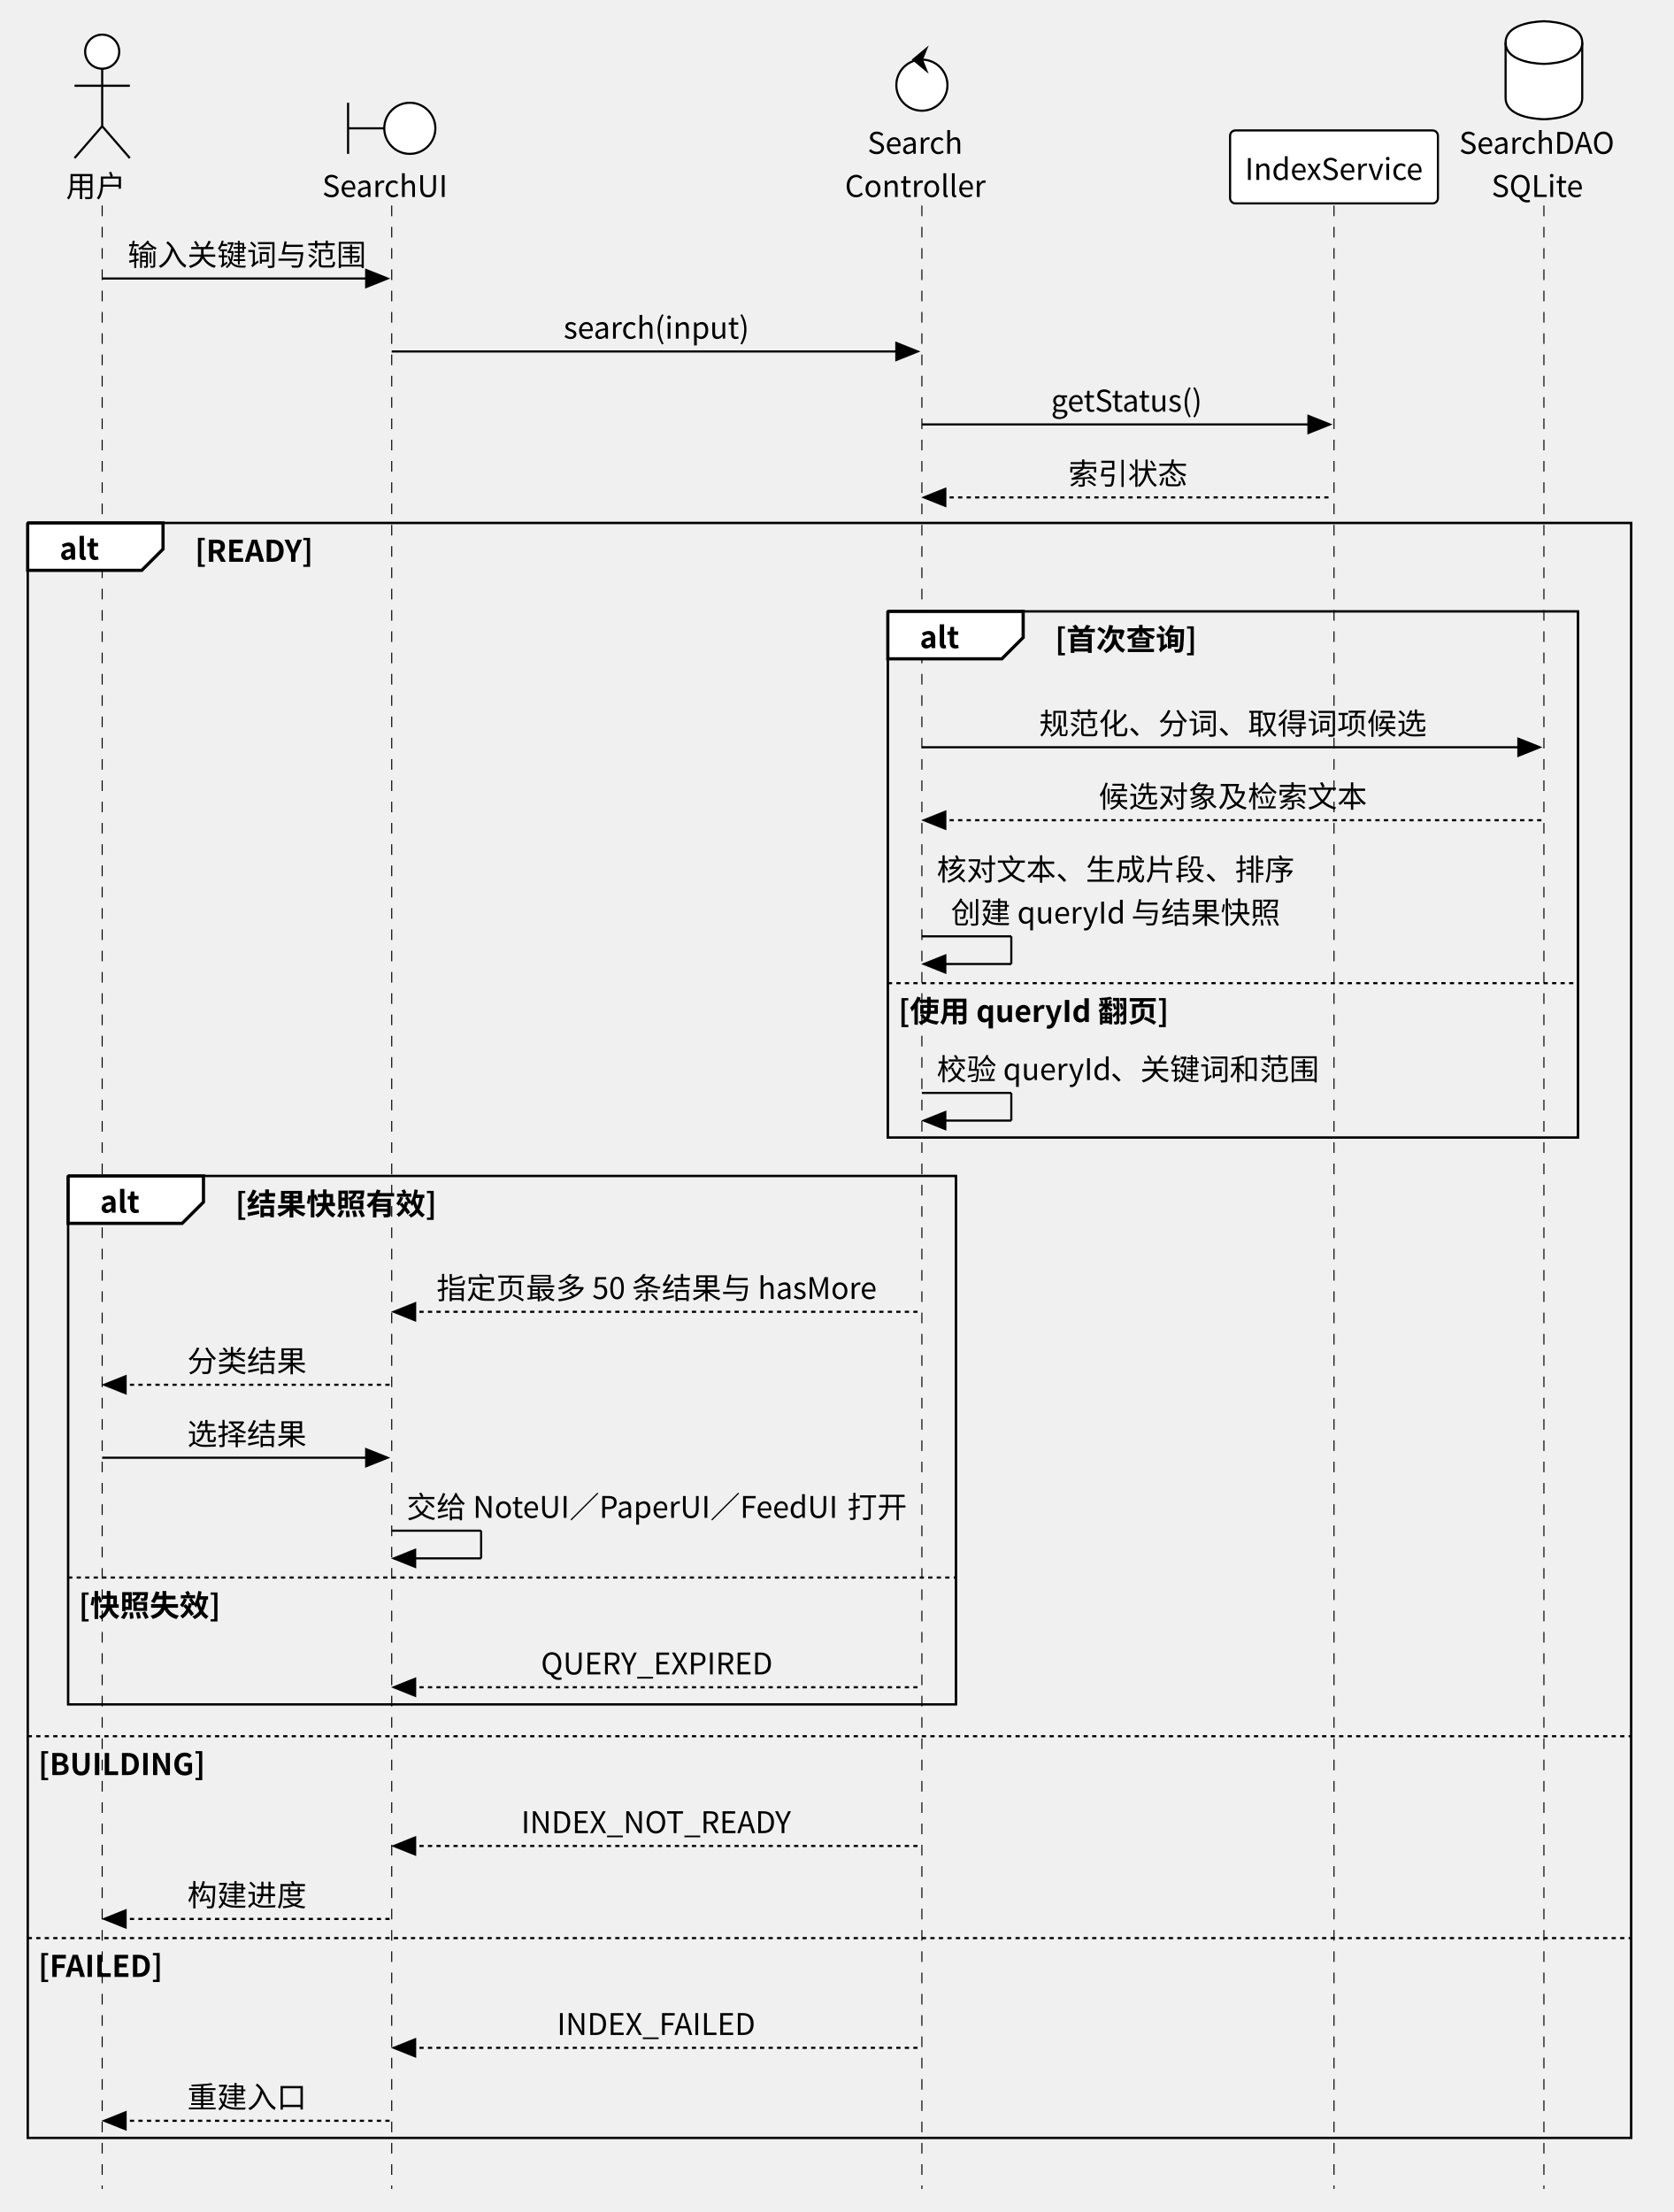
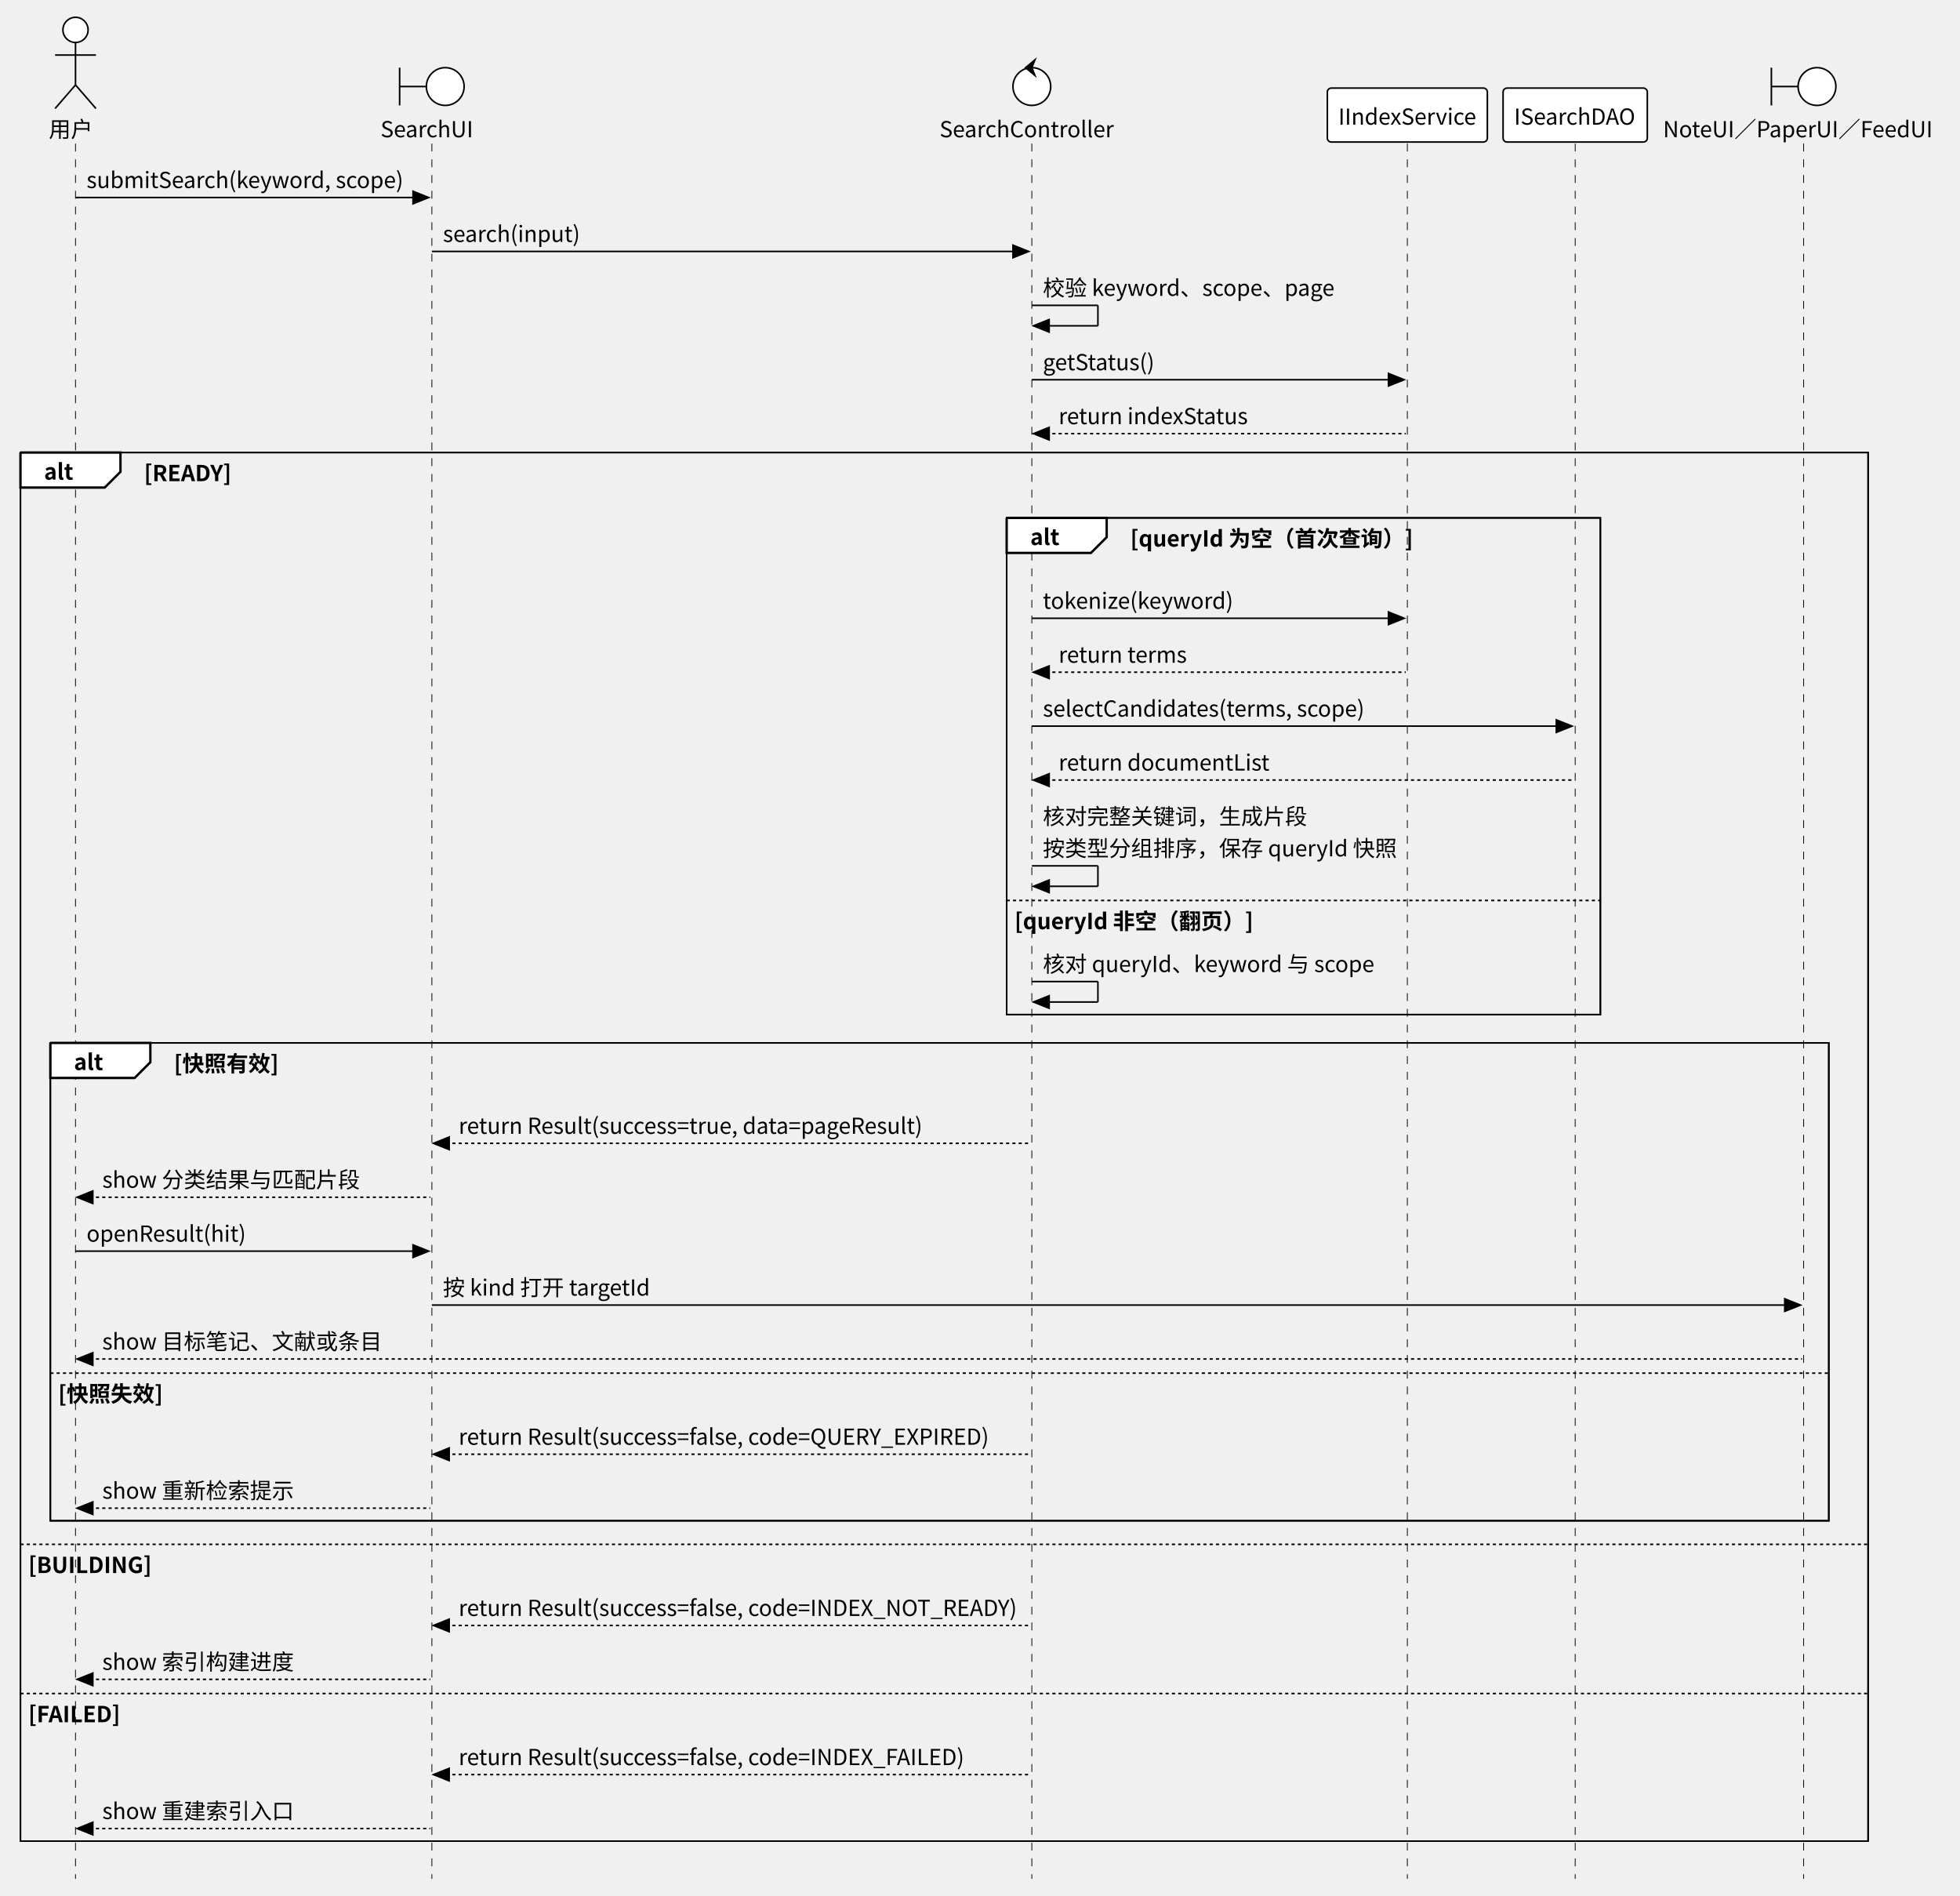
- <svg xmlns="http://www.w3.org/2000/svg" version="1.1" data-diagram-type="SEQUENCE" style="width:786px;height:1039px;background:#FFFFFF;" width="786px" height="1039px" viewBox="0 0 786 1039" zoomAndPan="magnify" preserveAspectRatio="none" contentStyleType="text/css">
+ <svg xmlns="http://www.w3.org/2000/svg" version="1.1" data-diagram-type="SEQUENCE" style="width:1246px;height:1205px;background:#FFFFFF;" width="1246px" height="1205px" viewBox="0 0 1246 1205" zoomAndPan="magnify" preserveAspectRatio="none" contentStyleType="text/css">
  <defs />
  <g font-family="sans-serif" lengthAdjust="spacing">
-     <rect x="13" y="245.631" width="753.21" height="758.526" fill="none" style="stroke:#000;stroke-width:1;" />
-     <rect x="417.031" y="287.175" width="324.18" height="247.175" fill="none" style="stroke:#000;stroke-width:1;" />
-     <rect x="32" y="552.351" width="417.031" height="248.175" fill="none" style="stroke:#000;stroke-width:1;" />
-     <g class="participant-lifeline" data-qualified-name="U" data-entity-uid="part1" id="part1-lifeline" data-source-line="5">
-       <g>
-         <rect x="44.5" y="96.544" width="8" height="931.614" fill="#000" fill-opacity="0" />
-         <line x1="48" y1="96.544" x2="48" y2="1028.157" style="stroke:#000;stroke-width:0.5;stroke-dasharray:5,5;" />
-       </g>
-     </g>
-     <g class="participant-lifeline" data-qualified-name="UI" data-entity-uid="part2" id="part2-lifeline" data-source-line="6">
-       <g>
-         <rect x="180.5" y="96.544" width="8" height="931.614" fill="#000" fill-opacity="0" />
-         <line x1="184" y1="96.544" x2="184" y2="1028.157" style="stroke:#000;stroke-width:0.5;stroke-dasharray:5,5;" />
-       </g>
-     </g>
-     <g class="participant-lifeline" data-qualified-name="C" data-entity-uid="part3" id="part3-lifeline" data-source-line="7">
-       <g>
-         <rect x="429.531" y="96.544" width="8" height="931.614" fill="#000" fill-opacity="0" />
-         <line x1="433.031" y1="96.544" x2="433.031" y2="1028.157" style="stroke:#000;stroke-width:0.5;stroke-dasharray:5,5;" />
-       </g>
-     </g>
-     <g class="participant-lifeline" data-qualified-name="I" data-entity-uid="part4" id="part4-lifeline" data-source-line="8">
-       <g>
-         <rect x="623.108" y="96.544" width="8" height="931.614" fill="#000" fill-opacity="0" />
-         <line x1="626.608" y1="96.544" x2="626.608" y2="1028.157" style="stroke:#000;stroke-width:0.5;stroke-dasharray:5,5;" />
-       </g>
-     </g>
-     <g class="participant-lifeline" data-qualified-name="DB" data-entity-uid="part5" id="part5-lifeline" data-source-line="9">
-       <g>
-         <rect x="721.71" y="96.544" width="8" height="931.614" fill="#000" fill-opacity="0" />
-         <line x1="725.21" y1="96.544" x2="725.21" y2="1028.157" style="stroke:#000;stroke-width:0.5;stroke-dasharray:5,5;" />
-       </g>
-     </g>
-     <g class="participant participant-head" data-qualified-name="U" data-entity-uid="part1" id="part1-head" data-source-line="5">
-       <text x="31" y="92.512" fill="#000" font-size="14" textLength="28" font-family="Noto Sans CJK SC">用户</text>
-       <ellipse cx="48" cy="24.272" rx="8" ry="8" fill="#FFF" style="stroke:#000;stroke-width:1;" />
-       <path d="M48,32.272 L48,59.272 M35,40.272 L61,40.272 M48,59.272 L35,74.272 M48,59.272 L61,74.272" style="stroke:#000;stroke-width:1;" fill="none" />
-     </g>
-     <g class="participant participant-head" data-qualified-name="UI" data-entity-uid="part2" id="part2-head" data-source-line="6">
-       <text x="151.376" y="92.512" fill="#000" font-size="14" textLength="59.248" font-family="Noto Sans CJK SC">SearchUI</text>
-       <path d="M163.5,48.272 L163.5,72.272 M163.5,60.272 L180.5,60.272" style="stroke:#000;stroke-width:1;" fill="none" />
-       <ellipse cx="192.5" cy="60.272" rx="12" ry="12" fill="#FFF" style="stroke:#000;stroke-width:1;" />
-     </g>
-     <g class="participant participant-head" data-qualified-name="C" data-entity-uid="part3" id="part3-head" data-source-line="7">
-       <text x="407.505" y="72.24" fill="#000" font-size="14" textLength="45.052" font-family="Noto Sans CJK SC">Search</text>
-       <text x="396.886" y="92.512" fill="#000" font-size="14" textLength="66.29" font-family="Noto Sans CJK SC">Controller</text>
-       <ellipse cx="433.031" cy="40" rx="12" ry="12" fill="#FFF" style="stroke:#000;stroke-width:1;" />
-       <polygon points="429.031,28,435.031,23,433.031,28,435.031,33,429.031,28" fill="#000" style="stroke:#000;stroke-width:1;stroke-linejoin:miter;stroke-miterlimit:10;" />
-     </g>
-     <g class="participant participant-head" data-qualified-name="I" data-entity-uid="part4" id="part4-head" data-source-line="8">
-       <rect x="577.797" y="61.272" width="97.622" height="34.272" fill="#FFF" style="stroke:#000;stroke-width:1;" rx="2.5" ry="2.5" />
-       <text x="584.797" y="84.512" fill="#000" font-size="14" textLength="83.622" font-family="Noto Sans CJK SC">IndexService</text>
-     </g>
-     <g class="participant participant-head" data-qualified-name="DB" data-entity-uid="part5" id="part5-head" data-source-line="9">
-       <text x="685.419" y="72.24" fill="#000" font-size="14" textLength="73.584" font-family="Noto Sans CJK SC">SearchDAO</text>
-       <text x="700.602" y="92.512" fill="#000" font-size="14" textLength="43.218" font-family="Noto Sans CJK SC">SQLite</text>
-       <path d="M707.21,20 C707.21,10 725.21,10 725.21,10 C725.21,10 743.21,10 743.21,20 L743.21,46 C743.21,56 725.21,56 725.21,56 C725.21,56 707.21,56 707.21,46 L707.21,20" style="stroke:#000;stroke-width:1;" fill="#FFF" />
-       <path d="M707.21,20 C707.21,30 725.21,30 725.21,30 C725.21,30 743.21,30 743.21,20" style="stroke:#000;stroke-width:1;" fill="none" />
-     </g>
-     <g class="message" data-entity-1="part1" data-entity-2="part2" id="msg1" data-source-line="10">
-       <polygon points="172,126.816,182,130.816,172,134.816" fill="#000" style="stroke:#000;stroke-width:1;stroke-linejoin:miter;stroke-miterlimit:10;" />
-       <line x1="48" y1="130.816" x2="178" y2="130.816" style="stroke:#000;stroke-width:1;" />
-       <text x="60" y="124.784" fill="#000" font-size="14" font-family="Noto Sans CJK SC">输</text>
-       <text x="74" y="124.784" fill="#000" font-size="14" font-family="Noto Sans CJK SC">入</text>
-       <text x="88" y="124.784" fill="#000" font-size="14" font-family="Noto Sans CJK SC">关</text>
-       <text x="102" y="124.784" fill="#000" font-size="14" font-family="Noto Sans CJK SC">键</text>
-       <text x="116" y="124.784" fill="#000" font-size="14" font-family="Noto Sans CJK SC">词</text>
-       <text x="130" y="124.784" fill="#000" font-size="14" font-family="Noto Sans CJK SC">与</text>
-       <text x="144" y="124.784" fill="#000" font-size="14" font-family="Noto Sans CJK SC">范</text>
-       <text x="158" y="124.784" fill="#000" font-size="14" font-family="Noto Sans CJK SC">围</text>
-     </g>
-     <g class="message" data-entity-1="part2" data-entity-2="part3" id="msg2" data-source-line="11">
-       <polygon points="421.031,161.088,431.031,165.088,421.031,169.088" fill="#000" style="stroke:#000;stroke-width:1;stroke-linejoin:miter;stroke-miterlimit:10;" />
-       <line x1="184" y1="165.088" x2="427.031" y2="165.088" style="stroke:#000;stroke-width:1;" />
-       <text x="264.73" y="159.056" fill="#000" font-size="14" textLength="87.57" font-family="Noto Sans CJK SC">search(input)</text>
-     </g>
-     <g class="message" data-entity-1="part3" data-entity-2="part4" id="msg3" data-source-line="12">
-       <polygon points="614.608,195.36,624.608,199.36,614.608,203.36" fill="#000" style="stroke:#000;stroke-width:1;stroke-linejoin:miter;stroke-miterlimit:10;" />
-       <line x1="433.031" y1="199.36" x2="620.608" y2="199.36" style="stroke:#000;stroke-width:1;" />
-       <text x="493.706" y="193.328" fill="#000" font-size="14" textLength="72.226" font-family="Noto Sans CJK SC">getStatus()</text>
-     </g>
-     <g class="message" data-entity-1="part4" data-entity-2="part3" id="msg4" data-source-line="13">
-       <polygon points="444.031,229.631,434.031,233.631,444.031,237.631" fill="#000" style="stroke:#000;stroke-width:1;stroke-linejoin:miter;stroke-miterlimit:10;" />
-       <line x1="438.031" y1="233.631" x2="625.608" y2="233.631" style="stroke:#000;stroke-width:1;stroke-dasharray:2,2;" />
-       <text x="501.819" y="227.599" fill="#000" font-size="14" font-family="Noto Sans CJK SC">索</text>
-       <text x="515.819" y="227.599" fill="#000" font-size="14" font-family="Noto Sans CJK SC">引</text>
-       <text x="529.819" y="227.599" fill="#000" font-size="14" font-family="Noto Sans CJK SC">状</text>
-       <text x="543.819" y="227.599" fill="#000" font-size="14" font-family="Noto Sans CJK SC">态</text>
-     </g>
-     <path d="M13,245.631 L76.578,245.631 L76.578,257.903 L66.578,267.903 L13,267.903 L13,245.631" style="stroke:#000;stroke-width:1.5;" fill="#FFF" />
-     <rect x="13" y="245.631" width="753.21" height="758.526" fill="none" style="stroke:#000;stroke-width:1;" />
-     <text x="28" y="262.871" fill="#000" font-size="14" textLength="18.578" font-weight="700" font-family="Noto Sans CJK SC">alt</text>
-     <text x="91.578" y="263.871" fill="#000" font-size="14" textLength="55.832" font-weight="700" font-family="Noto Sans CJK SC">[READY]</text>
-     <path d="M417.031,287.175 L480.609,287.175 L480.609,299.447 L470.609,309.447 L417.031,309.447 L417.031,287.175" style="stroke:#000;stroke-width:1.5;" fill="#FFF" />
-     <rect x="417.031" y="287.175" width="324.18" height="247.175" fill="none" style="stroke:#000;stroke-width:1;" />
-     <text x="432.031" y="304.415" fill="#000" font-size="14" textLength="18.578" font-weight="700" font-family="Noto Sans CJK SC">alt</text>
-     <text x="495.609" y="305.415" fill="#000" font-size="14" textLength="66.584" font-weight="700" font-family="Noto Sans CJK SC">[首次查询]</text>
-     <g class="message" data-entity-1="part3" data-entity-2="part5" id="msg5" data-source-line="16">
-       <polygon points="713.21,346.991,723.21,350.991,713.21,354.991" fill="#000" style="stroke:#000;stroke-width:1;stroke-linejoin:miter;stroke-miterlimit:10;" />
-       <line x1="433.031" y1="350.991" x2="719.21" y2="350.991" style="stroke:#000;stroke-width:1;" />
-       <text x="488.121" y="344.959" fill="#000" font-size="14" font-family="Noto Sans CJK SC">规</text>
-       <text x="502.121" y="344.959" fill="#000" font-size="14" font-family="Noto Sans CJK SC">范</text>
-       <text x="516.121" y="344.959" fill="#000" font-size="14" font-family="Noto Sans CJK SC">化</text>
-       <text x="530.121" y="344.959" fill="#000" font-size="14" font-family="Noto Sans CJK SC">、</text>
-       <text x="544.121" y="344.959" fill="#000" font-size="14" font-family="Noto Sans CJK SC">分</text>
-       <text x="558.121" y="344.959" fill="#000" font-size="14" font-family="Noto Sans CJK SC">词</text>
-       <text x="572.121" y="344.959" fill="#000" font-size="14" font-family="Noto Sans CJK SC">、</text>
-       <text x="586.12" y="344.959" fill="#000" font-size="14" font-family="Noto Sans CJK SC">取</text>
-       <text x="600.12" y="344.959" fill="#000" font-size="14" font-family="Noto Sans CJK SC">得</text>
-       <text x="614.12" y="344.959" fill="#000" font-size="14" font-family="Noto Sans CJK SC">词</text>
-       <text x="628.12" y="344.959" fill="#000" font-size="14" font-family="Noto Sans CJK SC">项</text>
-       <text x="642.12" y="344.959" fill="#000" font-size="14" font-family="Noto Sans CJK SC">候</text>
-       <text x="656.12" y="344.959" fill="#000" font-size="14" font-family="Noto Sans CJK SC">选</text>
-     </g>
-     <g class="message" data-entity-1="part5" data-entity-2="part3" id="msg6" data-source-line="17">
-       <polygon points="444.031,381.263,434.031,385.263,444.031,389.263" fill="#000" style="stroke:#000;stroke-width:1;stroke-linejoin:miter;stroke-miterlimit:10;" />
-       <line x1="438.031" y1="385.263" x2="724.21" y2="385.263" style="stroke:#000;stroke-width:1;stroke-dasharray:2,2;" />
-       <text x="516.121" y="379.231" fill="#000" font-size="14" font-family="Noto Sans CJK SC">候</text>
-       <text x="530.121" y="379.231" fill="#000" font-size="14" font-family="Noto Sans CJK SC">选</text>
-       <text x="544.121" y="379.231" fill="#000" font-size="14" font-family="Noto Sans CJK SC">对</text>
-       <text x="558.121" y="379.231" fill="#000" font-size="14" font-family="Noto Sans CJK SC">象</text>
-       <text x="572.121" y="379.231" fill="#000" font-size="14" font-family="Noto Sans CJK SC">及</text>
-       <text x="586.12" y="379.231" fill="#000" font-size="14" font-family="Noto Sans CJK SC">检</text>
-       <text x="600.12" y="379.231" fill="#000" font-size="14" font-family="Noto Sans CJK SC">索</text>
-       <text x="614.12" y="379.231" fill="#000" font-size="14" font-family="Noto Sans CJK SC">文</text>
-       <text x="628.12" y="379.231" fill="#000" font-size="14" font-family="Noto Sans CJK SC">本</text>
-     </g>
-     <g class="message" data-entity-1="part3" data-entity-2="part3" id="msg7" data-source-line="18">
-       <line x1="433.031" y1="439.807" x2="475.031" y2="439.807" style="stroke:#000;stroke-width:1;" />
-       <line x1="475.031" y1="439.807" x2="475.031" y2="452.807" style="stroke:#000;stroke-width:1;" />
-       <line x1="434.031" y1="452.807" x2="475.031" y2="452.807" style="stroke:#000;stroke-width:1;" />
-       <polygon points="444.031,448.807,434.031,452.807,444.031,456.807" fill="#000" style="stroke:#000;stroke-width:1;stroke-linejoin:miter;stroke-miterlimit:10;" />
-       <text x="440.031" y="413.503" fill="#000" font-size="14" font-family="Noto Sans CJK SC">核</text>
-       <text x="454.031" y="413.503" fill="#000" font-size="14" font-family="Noto Sans CJK SC">对</text>
-       <text x="468.03" y="413.503" fill="#000" font-size="14" font-family="Noto Sans CJK SC">文</text>
-       <text x="482.03" y="413.503" fill="#000" font-size="14" font-family="Noto Sans CJK SC">本</text>
-       <text x="496.03" y="413.503" fill="#000" font-size="14" font-family="Noto Sans CJK SC">、</text>
-       <text x="510.03" y="413.503" fill="#000" font-size="14" font-family="Noto Sans CJK SC">生</text>
-       <text x="524.03" y="413.503" fill="#000" font-size="14" font-family="Noto Sans CJK SC">成</text>
-       <text x="538.03" y="413.503" fill="#000" font-size="14" font-family="Noto Sans CJK SC">片</text>
-       <text x="552.03" y="413.503" fill="#000" font-size="14" font-family="Noto Sans CJK SC">段</text>
-       <text x="566.03" y="413.503" fill="#000" font-size="14" font-family="Noto Sans CJK SC">、</text>
-       <text x="580.03" y="413.503" fill="#000" font-size="14" font-family="Noto Sans CJK SC">排</text>
-       <text x="594.03" y="413.503" fill="#000" font-size="14" font-family="Noto Sans CJK SC">序</text>
-       <text x="446.674" y="433.775" fill="#000" font-size="14" font-family="Noto Sans CJK SC">创</text>
-       <text x="460.673" y="433.775" fill="#000" font-size="14" font-family="Noto Sans CJK SC">建</text>
-       <text x="474.673" y="433.775" fill="#000" font-size="14" font-family="Noto Sans CJK SC"> </text>
-       <text x="477.809" y="433.775" fill="#000" font-size="14" textLength="50.442" font-family="Noto Sans CJK SC">queryId</text>
-       <text x="528.251" y="433.775" fill="#000" font-size="14" font-family="Noto Sans CJK SC"> </text>
-       <text x="531.387" y="433.775" fill="#000" font-size="14" font-family="Noto Sans CJK SC">与</text>
-       <text x="545.387" y="433.775" fill="#000" font-size="14" font-family="Noto Sans CJK SC">结</text>
-       <text x="559.387" y="433.775" fill="#000" font-size="14" font-family="Noto Sans CJK SC">果</text>
-       <text x="573.387" y="433.775" fill="#000" font-size="14" font-family="Noto Sans CJK SC">快</text>
-       <text x="587.387" y="433.775" fill="#000" font-size="14" font-family="Noto Sans CJK SC">照</text>
-     </g>
-     <line x1="417.031" y1="461.807" x2="741.21" y2="461.807" style="stroke:#000;stroke-width:1;stroke-dasharray:2,2;" />
-     <text x="422.031" y="480.047" fill="#000" font-size="14" textLength="126.783" font-weight="700" font-family="Noto Sans CJK SC">[使用 queryId 翻页]</text>
-     <g class="message" data-entity-1="part3" data-entity-2="part3" id="msg8" data-source-line="20">
-       <line x1="433.031" y1="513.351" x2="475.031" y2="513.351" style="stroke:#000;stroke-width:1;" />
-       <line x1="475.031" y1="513.351" x2="475.031" y2="526.351" style="stroke:#000;stroke-width:1;" />
-       <line x1="434.031" y1="526.351" x2="475.031" y2="526.351" style="stroke:#000;stroke-width:1;" />
-       <polygon points="444.031,522.351,434.031,526.351,444.031,530.351" fill="#000" style="stroke:#000;stroke-width:1;stroke-linejoin:miter;stroke-miterlimit:10;" />
-       <text x="440.031" y="507.319" fill="#000" font-size="14" font-family="Noto Sans CJK SC">校</text>
-       <text x="454.031" y="507.319" fill="#000" font-size="14" font-family="Noto Sans CJK SC">验</text>
-       <text x="468.03" y="507.319" fill="#000" font-size="14" font-family="Noto Sans CJK SC"> </text>
-       <text x="471.166" y="507.319" fill="#000" font-size="14" textLength="50.442" font-family="Noto Sans CJK SC">queryId</text>
-       <text x="521.608" y="507.319" fill="#000" font-size="14" font-family="Noto Sans CJK SC">、</text>
-       <text x="535.608" y="507.319" fill="#000" font-size="14" font-family="Noto Sans CJK SC">关</text>
-       <text x="549.608" y="507.319" fill="#000" font-size="14" font-family="Noto Sans CJK SC">键</text>
-       <text x="563.608" y="507.319" fill="#000" font-size="14" font-family="Noto Sans CJK SC">词</text>
-       <text x="577.608" y="507.319" fill="#000" font-size="14" font-family="Noto Sans CJK SC">和</text>
-       <text x="591.608" y="507.319" fill="#000" font-size="14" font-family="Noto Sans CJK SC">范</text>
-       <text x="605.608" y="507.319" fill="#000" font-size="14" font-family="Noto Sans CJK SC">围</text>
-     </g>
-     <path d="M32,552.351 L95.578,552.351 L95.578,564.622 L85.578,574.622 L32,574.622 L32,552.351" style="stroke:#000;stroke-width:1.5;" fill="#FFF" />
-     <rect x="32" y="552.351" width="417.031" height="248.175" fill="none" style="stroke:#000;stroke-width:1;" />
-     <text x="47" y="569.591" fill="#000" font-size="14" textLength="18.578" font-weight="700" font-family="Noto Sans CJK SC">alt</text>
-     <text x="110.578" y="570.591" fill="#000" font-size="14" textLength="94.584" font-weight="700" font-family="Noto Sans CJK SC">[结果快照有效]</text>
-     <g class="message" data-entity-1="part3" data-entity-2="part2" id="msg9" data-source-line="23">
-       <polygon points="195,612.166,185,616.166,195,620.166" fill="#000" style="stroke:#000;stroke-width:1;stroke-linejoin:miter;stroke-miterlimit:10;" />
-       <line x1="189" y1="616.166" x2="432.031" y2="616.166" style="stroke:#000;stroke-width:1;stroke-dasharray:2,2;" />
-       <text x="205.055" y="610.134" fill="#000" font-size="14" font-family="Noto Sans CJK SC">指</text>
-       <text x="219.055" y="610.134" fill="#000" font-size="14" font-family="Noto Sans CJK SC">定</text>
-       <text x="233.055" y="610.134" fill="#000" font-size="14" font-family="Noto Sans CJK SC">页</text>
-       <text x="247.055" y="610.134" fill="#000" font-size="14" font-family="Noto Sans CJK SC">最</text>
-       <text x="261.055" y="610.134" fill="#000" font-size="14" font-family="Noto Sans CJK SC">多</text>
-       <text x="275.055" y="610.134" fill="#000" font-size="14" font-family="Noto Sans CJK SC"> </text>
-       <text x="278.191" y="610.134" fill="#000" font-size="14" textLength="15.54" font-family="Noto Sans CJK SC">50</text>
-       <text x="293.731" y="610.134" fill="#000" font-size="14" font-family="Noto Sans CJK SC"> </text>
-       <text x="296.867" y="610.134" fill="#000" font-size="14" font-family="Noto Sans CJK SC">条</text>
-       <text x="310.867" y="610.134" fill="#000" font-size="14" font-family="Noto Sans CJK SC">结</text>
-       <text x="324.867" y="610.134" fill="#000" font-size="14" font-family="Noto Sans CJK SC">果</text>
-       <text x="338.867" y="610.134" fill="#000" font-size="14" font-family="Noto Sans CJK SC">与</text>
-       <text x="352.867" y="610.134" fill="#000" font-size="14" font-family="Noto Sans CJK SC"> </text>
-       <text x="356.003" y="610.134" fill="#000" font-size="14" textLength="55.972" font-family="Noto Sans CJK SC">hasMore</text>
-     </g>
-     <g class="message" data-entity-1="part2" data-entity-2="part1" id="msg10" data-source-line="24">
-       <polygon points="59,646.438,49,650.438,59,654.438" fill="#000" style="stroke:#000;stroke-width:1;stroke-linejoin:miter;stroke-miterlimit:10;" />
-       <line x1="53" y1="650.438" x2="183" y2="650.438" style="stroke:#000;stroke-width:1;stroke-dasharray:2,2;" />
-       <text x="88" y="644.406" fill="#000" font-size="14" font-family="Noto Sans CJK SC">分</text>
-       <text x="102" y="644.406" fill="#000" font-size="14" font-family="Noto Sans CJK SC">类</text>
-       <text x="116" y="644.406" fill="#000" font-size="14" font-family="Noto Sans CJK SC">结</text>
-       <text x="130" y="644.406" fill="#000" font-size="14" font-family="Noto Sans CJK SC">果</text>
-     </g>
-     <g class="message" data-entity-1="part1" data-entity-2="part2" id="msg11" data-source-line="25">
-       <polygon points="172,680.71,182,684.71,172,688.71" fill="#000" style="stroke:#000;stroke-width:1;stroke-linejoin:miter;stroke-miterlimit:10;" />
-       <line x1="48" y1="684.71" x2="178" y2="684.71" style="stroke:#000;stroke-width:1;" />
-       <text x="88" y="678.678" fill="#000" font-size="14" font-family="Noto Sans CJK SC">选</text>
-       <text x="102" y="678.678" fill="#000" font-size="14" font-family="Noto Sans CJK SC">择</text>
-       <text x="116" y="678.678" fill="#000" font-size="14" font-family="Noto Sans CJK SC">结</text>
-       <text x="130" y="678.678" fill="#000" font-size="14" font-family="Noto Sans CJK SC">果</text>
-     </g>
-     <g class="message" data-entity-1="part2" data-entity-2="part2" id="msg12" data-source-line="26">
-       <line x1="184" y1="718.982" x2="226" y2="718.982" style="stroke:#000;stroke-width:1;" />
-       <line x1="226" y1="718.982" x2="226" y2="731.982" style="stroke:#000;stroke-width:1;" />
-       <line x1="185" y1="731.982" x2="226" y2="731.982" style="stroke:#000;stroke-width:1;" />
-       <polygon points="195,727.982,185,731.982,195,735.982" fill="#000" style="stroke:#000;stroke-width:1;stroke-linejoin:miter;stroke-miterlimit:10;" />
-       <text x="191" y="712.95" fill="#000" font-size="14" font-family="Noto Sans CJK SC">交</text>
-       <text x="204.999" y="712.95" fill="#000" font-size="14" font-family="Noto Sans CJK SC">给</text>
-       <text x="218.999" y="712.95" fill="#000" font-size="14" font-family="Noto Sans CJK SC"> </text>
-       <text x="222.135" y="712.95" fill="#000" font-size="14" textLength="172.759" font-family="Noto Sans CJK SC">NoteUI／PaperUI／FeedUI</text>
-       <text x="394.895" y="712.95" fill="#000" font-size="14" font-family="Noto Sans CJK SC"> </text>
-       <text x="398.031" y="712.95" fill="#000" font-size="14" font-family="Noto Sans CJK SC">打</text>
-       <text x="412.031" y="712.95" fill="#000" font-size="14" font-family="Noto Sans CJK SC">开</text>
-     </g>
-     <line x1="32" y1="740.982" x2="449.031" y2="740.982" style="stroke:#000;stroke-width:1;stroke-dasharray:2,2;" />
-     <text x="37" y="759.222" fill="#000" font-size="14" textLength="66.584" font-weight="700" font-family="Noto Sans CJK SC">[快照失效]</text>
-     <g class="message" data-entity-1="part3" data-entity-2="part2" id="msg13" data-source-line="28">
-       <polygon points="195,788.526,185,792.526,195,796.526" fill="#000" style="stroke:#000;stroke-width:1;stroke-linejoin:miter;stroke-miterlimit:10;" />
-       <line x1="189" y1="792.526" x2="432.031" y2="792.526" style="stroke:#000;stroke-width:1;stroke-dasharray:2,2;" />
-       <text x="254.076" y="786.494" fill="#000" font-size="14" textLength="108.878" font-family="Noto Sans CJK SC">QUERY_EXPIRED</text>
-     </g>
-     <line x1="13" y1="815.526" x2="766.21" y2="815.526" style="stroke:#000;stroke-width:1;stroke-dasharray:2,2;" />
-     <text x="18" y="833.766" fill="#000" font-size="14" textLength="78.442" font-weight="700" font-family="Noto Sans CJK SC">[BUILDING]</text>
-     <g class="message" data-entity-1="part3" data-entity-2="part2" id="msg14" data-source-line="31">
-       <polygon points="195,863.07,185,867.07,195,871.07" fill="#000" style="stroke:#000;stroke-width:1;stroke-linejoin:miter;stroke-miterlimit:10;" />
-       <line x1="189" y1="867.07" x2="432.031" y2="867.07" style="stroke:#000;stroke-width:1;stroke-dasharray:2,2;" />
-       <text x="244.822" y="861.038" fill="#000" font-size="14" textLength="127.386" font-family="Noto Sans CJK SC">INDEX_NOT_READY</text>
-     </g>
-     <g class="message" data-entity-1="part2" data-entity-2="part1" id="msg15" data-source-line="32">
-       <polygon points="59,897.342,49,901.342,59,905.342" fill="#000" style="stroke:#000;stroke-width:1;stroke-linejoin:miter;stroke-miterlimit:10;" />
-       <line x1="53" y1="901.342" x2="183" y2="901.342" style="stroke:#000;stroke-width:1;stroke-dasharray:2,2;" />
-       <text x="88" y="895.31" fill="#000" font-size="14" font-family="Noto Sans CJK SC">构</text>
-       <text x="102" y="895.31" fill="#000" font-size="14" font-family="Noto Sans CJK SC">建</text>
-       <text x="116" y="895.31" fill="#000" font-size="14" font-family="Noto Sans CJK SC">进</text>
-       <text x="130" y="895.31" fill="#000" font-size="14" font-family="Noto Sans CJK SC">度</text>
-     </g>
-     <line x1="13" y1="910.342" x2="766.21" y2="910.342" style="stroke:#000;stroke-width:1;stroke-dasharray:2,2;" />
-     <text x="18" y="928.582" fill="#000" font-size="14" textLength="59.066" font-weight="700" font-family="Noto Sans CJK SC">[FAILED]</text>
-     <g class="message" data-entity-1="part3" data-entity-2="part2" id="msg16" data-source-line="34">
-       <polygon points="195,957.885,185,961.885,195,965.885" fill="#000" style="stroke:#000;stroke-width:1;stroke-linejoin:miter;stroke-miterlimit:10;" />
-       <line x1="189" y1="961.885" x2="432.031" y2="961.885" style="stroke:#000;stroke-width:1;stroke-dasharray:2,2;" />
-       <text x="261.629" y="955.853" fill="#000" font-size="14" textLength="93.772" font-family="Noto Sans CJK SC">INDEX_FAILED</text>
-     </g>
-     <g class="message" data-entity-1="part2" data-entity-2="part1" id="msg17" data-source-line="35">
-       <polygon points="59,992.157,49,996.157,59,1000.157" fill="#000" style="stroke:#000;stroke-width:1;stroke-linejoin:miter;stroke-miterlimit:10;" />
-       <line x1="53" y1="996.157" x2="183" y2="996.157" style="stroke:#000;stroke-width:1;stroke-dasharray:2,2;" />
-       <text x="88" y="990.125" fill="#000" font-size="14" font-family="Noto Sans CJK SC">重</text>
-       <text x="102" y="990.125" fill="#000" font-size="14" font-family="Noto Sans CJK SC">建</text>
-       <text x="116" y="990.125" fill="#000" font-size="14" font-family="Noto Sans CJK SC">入</text>
-       <text x="130" y="990.125" fill="#000" font-size="14" font-family="Noto Sans CJK SC">口</text>
+     <rect x="13" y="287.631" width="1174.596" height="882.614" fill="none" style="stroke:#000;stroke-width:1;" />
+     <rect x="639.956" y="329.175" width="377.418" height="315.719" fill="none" style="stroke:#000;stroke-width:1;" />
+     <rect x="32" y="662.894" width="1130.596" height="303.719" fill="none" style="stroke:#000;stroke-width:1;" />
+     <g class="participant-lifeline" data-qualified-name=".." data-entity-uid="part1" id="part1-lifeline" data-source-line="2">
+       <g>
+         <rect x="44.5" y="91.272" width="8" height="1102.973" fill="#000" fill-opacity="0" />
+         <line x1="48" y1="91.272" x2="48" y2="1194.245" style="stroke:#000;stroke-width:0.5;stroke-dasharray:5,5;" />
+       </g>
+     </g>
+     <g class="participant-lifeline" data-qualified-name="SearchUI" data-entity-uid="part2" id="part2-lifeline" data-source-line="3">
+       <g>
+         <rect x="271.051" y="91.272" width="8" height="1102.973" fill="#000" fill-opacity="0" />
+         <line x1="274.551" y1="91.272" x2="274.551" y2="1194.245" style="stroke:#000;stroke-width:0.5;stroke-dasharray:5,5;" />
+       </g>
+     </g>
+     <g class="participant-lifeline" data-qualified-name="SearchController" data-entity-uid="part3" id="part3-lifeline" data-source-line="4">
+       <g>
+         <rect x="652.456" y="91.272" width="8" height="1102.973" fill="#000" fill-opacity="0" />
+         <line x1="655.956" y1="91.272" x2="655.956" y2="1194.245" style="stroke:#000;stroke-width:0.5;stroke-dasharray:5,5;" />
+       </g>
+     </g>
+     <g class="participant-lifeline" data-qualified-name="IIndexService" data-entity-uid="part4" id="part4-lifeline" data-source-line="5">
+       <g>
+         <rect x="891.169" y="91.272" width="8" height="1102.973" fill="#000" fill-opacity="0" />
+         <line x1="894.669" y1="91.272" x2="894.669" y2="1194.245" style="stroke:#000;stroke-width:0.5;stroke-dasharray:5,5;" />
+       </g>
+     </g>
+     <g class="participant-lifeline" data-qualified-name="ISearchDAO" data-entity-uid="part5" id="part5-lifeline" data-source-line="6">
+       <g>
+         <rect x="997.873" y="91.272" width="8" height="1102.973" fill="#000" fill-opacity="0" />
+         <line x1="1001.373" y1="91.272" x2="1001.373" y2="1194.245" style="stroke:#000;stroke-width:0.5;stroke-dasharray:5,5;" />
+       </g>
+     </g>
+     <g class="participant-lifeline" data-qualified-name="TargetUI" data-entity-uid="part6" id="part6-lifeline" data-source-line="7">
+       <g>
+         <rect x="1143.096" y="91.272" width="8" height="1102.973" fill="#000" fill-opacity="0" />
+         <line x1="1146.596" y1="91.272" x2="1146.596" y2="1194.245" style="stroke:#000;stroke-width:0.5;stroke-dasharray:5,5;" />
+       </g>
+     </g>
+     <g class="participant participant-head" data-qualified-name=".." data-entity-uid="part1" id="part1-head" data-source-line="2">
+       <text x="31" y="87.24" fill="#000" font-size="14" textLength="28" font-family="Noto Sans CJK SC">用户</text>
+       <ellipse cx="48" cy="19" rx="8" ry="8" fill="#FFF" style="stroke:#000;stroke-width:1;" />
+       <path d="M48,27 L48,54 M35,35 L61,35 M48,54 L35,69 M48,54 L61,69" style="stroke:#000;stroke-width:1;" fill="none" />
+     </g>
+     <g class="participant participant-head" data-qualified-name="SearchUI" data-entity-uid="part2" id="part2-head" data-source-line="3">
+       <text x="241.927" y="87.24" fill="#000" font-size="14" textLength="59.248" font-family="Noto Sans CJK SC">SearchUI</text>
+       <path d="M254.051,43 L254.051,67 M254.051,55 L271.051,55" style="stroke:#000;stroke-width:1;" fill="none" />
+       <ellipse cx="283.051" cy="55" rx="12" ry="12" fill="#FFF" style="stroke:#000;stroke-width:1;" />
+     </g>
+     <g class="participant participant-head" data-qualified-name="SearchController" data-entity-uid="part3" id="part3-head" data-source-line="4">
+       <text x="597.285" y="87.24" fill="#000" font-size="14" textLength="111.342" font-family="Noto Sans CJK SC">SearchController</text>
+       <ellipse cx="655.956" cy="55" rx="12" ry="12" fill="#FFF" style="stroke:#000;stroke-width:1;" />
+       <polygon points="651.956,43,657.956,38,655.956,43,657.956,48,651.956,43" fill="#000" style="stroke:#000;stroke-width:1;stroke-linejoin:miter;stroke-miterlimit:10;" />
+     </g>
+     <g class="participant participant-head" data-qualified-name="IIndexService" data-entity-uid="part4" id="part4-head" data-source-line="5">
+       <rect x="843.807" y="56" width="101.724" height="34.272" fill="#FFF" style="stroke:#000;stroke-width:1;" rx="2.5" ry="2.5" />
+       <text x="850.807" y="79.24" fill="#000" font-size="14" textLength="87.724" font-family="Noto Sans CJK SC">IIndexService</text>
+     </g>
+     <g class="participant participant-head" data-qualified-name="ISearchDAO" data-entity-uid="part5" id="part5-head" data-source-line="6">
+       <rect x="955.531" y="56" width="91.686" height="34.272" fill="#FFF" style="stroke:#000;stroke-width:1;" rx="2.5" ry="2.5" />
+       <text x="962.531" y="79.24" fill="#000" font-size="14" textLength="77.686" font-family="Noto Sans CJK SC">ISearchDAO</text>
+     </g>
+     <g class="participant participant-head" data-qualified-name="TargetUI" data-entity-uid="part6" id="part6-head" data-source-line="7">
+       <text x="1057.216" y="87.24" fill="#000" font-size="14" textLength="172.759" font-family="Noto Sans CJK SC">NoteUI／PaperUI／FeedUI</text>
+       <path d="M1126.096,43 L1126.096,67 M1126.096,55 L1143.096,55" style="stroke:#000;stroke-width:1;" fill="none" />
+       <ellipse cx="1155.096" cy="55" rx="12" ry="12" fill="#FFF" style="stroke:#000;stroke-width:1;" />
+     </g>
+     <g class="message" data-entity-1="part1" data-entity-2="part2" id="msg1" data-source-line="9">
+       <polygon points="262.551,121.544,272.551,125.544,262.551,129.544" fill="#000" style="stroke:#000;stroke-width:1;stroke-linejoin:miter;stroke-miterlimit:10;" />
+       <line x1="48" y1="125.544" x2="268.551" y2="125.544" style="stroke:#000;stroke-width:1;" />
+       <text x="55" y="119.512" fill="#000" font-size="14" textLength="202.551" font-family="Noto Sans CJK SC">submitSearch(keyword, scope)</text>
+     </g>
+     <g class="message" data-entity-1="part2" data-entity-2="part3" id="msg2" data-source-line="10">
+       <polygon points="643.956,155.816,653.956,159.816,643.956,163.816" fill="#000" style="stroke:#000;stroke-width:1;stroke-linejoin:miter;stroke-miterlimit:10;" />
+       <line x1="274.551" y1="159.816" x2="649.956" y2="159.816" style="stroke:#000;stroke-width:1;" />
+       <text x="281.551" y="153.784" fill="#000" font-size="14" textLength="87.57" font-family="Noto Sans CJK SC">search(input)</text>
+     </g>
+     <g class="message" data-entity-1="part3" data-entity-2="part3" id="msg3" data-source-line="11">
+       <line x1="655.956" y1="194.088" x2="697.956" y2="194.088" style="stroke:#000;stroke-width:1;" />
+       <line x1="697.956" y1="194.088" x2="697.956" y2="207.088" style="stroke:#000;stroke-width:1;" />
+       <line x1="656.956" y1="207.088" x2="697.956" y2="207.088" style="stroke:#000;stroke-width:1;" />
+       <polygon points="666.956,203.088,656.956,207.088,666.956,211.088" fill="#000" style="stroke:#000;stroke-width:1;stroke-linejoin:miter;stroke-miterlimit:10;" />
+       <text x="662.956" y="188.056" fill="#000" font-size="14" textLength="186.563" font-family="Noto Sans CJK SC">校验 keyword、scope、page</text>
+     </g>
+     <g class="message" data-entity-1="part3" data-entity-2="part4" id="msg4" data-source-line="12">
+       <polygon points="882.669,237.36,892.669,241.36,882.669,245.36" fill="#000" style="stroke:#000;stroke-width:1;stroke-linejoin:miter;stroke-miterlimit:10;" />
+       <line x1="655.956" y1="241.36" x2="888.669" y2="241.36" style="stroke:#000;stroke-width:1;" />
+       <text x="662.956" y="235.328" fill="#000" font-size="14" textLength="72.226" font-family="Noto Sans CJK SC">getStatus()</text>
+     </g>
+     <g class="message" data-entity-1="part4" data-entity-2="part3" id="msg5" data-source-line="13">
+       <polygon points="666.956,271.631,656.956,275.631,666.956,279.631" fill="#000" style="stroke:#000;stroke-width:1;stroke-linejoin:miter;stroke-miterlimit:10;" />
+       <line x1="660.956" y1="275.631" x2="893.669" y2="275.631" style="stroke:#000;stroke-width:1;stroke-dasharray:2,2;" />
+       <text x="672.956" y="269.599" fill="#000" font-size="14" textLength="121.702" font-family="Noto Sans CJK SC">return indexStatus</text>
+     </g>
+     <path d="M13,287.631 L76.578,287.631 L76.578,299.903 L66.578,309.903 L13,309.903 L13,287.631" style="stroke:#000;stroke-width:1.5;" fill="#FFF" />
+     <rect x="13" y="287.631" width="1174.596" height="882.614" fill="none" style="stroke:#000;stroke-width:1;" />
+     <text x="28" y="304.871" fill="#000" font-size="14" textLength="18.578" font-weight="700" font-family="Noto Sans CJK SC">alt</text>
+     <text x="91.578" y="305.871" fill="#000" font-size="14" textLength="55.832" font-weight="700" font-family="Noto Sans CJK SC">[READY]</text>
+     <path d="M639.956,329.175 L703.534,329.175 L703.534,341.447 L693.534,351.447 L639.956,351.447 L639.956,329.175" style="stroke:#000;stroke-width:1.5;" fill="#FFF" />
+     <rect x="639.956" y="329.175" width="377.418" height="315.719" fill="none" style="stroke:#000;stroke-width:1;" />
+     <text x="654.956" y="346.415" fill="#000" font-size="14" textLength="18.578" font-weight="700" font-family="Noto Sans CJK SC">alt</text>
+     <text x="718.534" y="347.415" fill="#000" font-size="14" textLength="179.605" font-weight="700" font-family="Noto Sans CJK SC">[queryId 为空（首次查询）]</text>
+     <g class="message" data-entity-1="part3" data-entity-2="part4" id="msg6" data-source-line="16">
+       <polygon points="882.669,388.991,892.669,392.991,882.669,396.991" fill="#000" style="stroke:#000;stroke-width:1;stroke-linejoin:miter;stroke-miterlimit:10;" />
+       <line x1="655.956" y1="392.991" x2="888.669" y2="392.991" style="stroke:#000;stroke-width:1;" />
+       <text x="662.956" y="386.959" fill="#000" font-size="14" textLength="122.107" font-family="Noto Sans CJK SC">tokenize(keyword)</text>
+     </g>
+     <g class="message" data-entity-1="part4" data-entity-2="part3" id="msg7" data-source-line="17">
+       <polygon points="666.956,423.263,656.956,427.263,666.956,431.263" fill="#000" style="stroke:#000;stroke-width:1;stroke-linejoin:miter;stroke-miterlimit:10;" />
+       <line x1="660.956" y1="427.263" x2="893.669" y2="427.263" style="stroke:#000;stroke-width:1;stroke-dasharray:2,2;" />
+       <text x="672.956" y="421.231" fill="#000" font-size="14" textLength="82.054" font-family="Noto Sans CJK SC">return terms</text>
+     </g>
+     <g class="message" data-entity-1="part3" data-entity-2="part5" id="msg8" data-source-line="18">
+       <polygon points="989.373,457.535,999.373,461.535,989.373,465.535" fill="#000" style="stroke:#000;stroke-width:1;stroke-linejoin:miter;stroke-miterlimit:10;" />
+       <line x1="655.956" y1="461.535" x2="995.373" y2="461.535" style="stroke:#000;stroke-width:1;" />
+       <text x="662.956" y="455.503" fill="#000" font-size="14" textLength="205.575" font-family="Noto Sans CJK SC">selectCandidates(terms, scope)</text>
+     </g>
+     <g class="message" data-entity-1="part5" data-entity-2="part3" id="msg9" data-source-line="19">
+       <polygon points="666.956,491.807,656.956,495.807,666.956,499.807" fill="#000" style="stroke:#000;stroke-width:1;stroke-linejoin:miter;stroke-miterlimit:10;" />
+       <line x1="660.956" y1="495.807" x2="1000.373" y2="495.807" style="stroke:#000;stroke-width:1;stroke-dasharray:2,2;" />
+       <text x="672.956" y="489.775" fill="#000" font-size="14" textLength="134.693" font-family="Noto Sans CJK SC">return documentList</text>
+     </g>
+     <g class="message" data-entity-1="part3" data-entity-2="part3" id="msg10" data-source-line="20">
+       <line x1="655.956" y1="550.351" x2="697.956" y2="550.351" style="stroke:#000;stroke-width:1;" />
+       <line x1="697.956" y1="550.351" x2="697.956" y2="563.351" style="stroke:#000;stroke-width:1;" />
+       <line x1="656.956" y1="563.351" x2="697.956" y2="563.351" style="stroke:#000;stroke-width:1;" />
+       <polygon points="666.956,559.351,656.956,563.351,666.956,567.351" fill="#000" style="stroke:#000;stroke-width:1;stroke-linejoin:miter;stroke-miterlimit:10;" />
+       <text x="662.956" y="524.047" fill="#000" font-size="14" textLength="167.999" font-family="Noto Sans CJK SC">核对完整关键词，生成片段</text>
+       <text x="662.956" y="544.319" fill="#000" font-size="14" textLength="224.713" font-family="Noto Sans CJK SC">按类型分组排序，保存 queryId 快照</text>
+     </g>
+     <line x1="639.956" y1="572.351" x2="1017.373" y2="572.351" style="stroke:#000;stroke-width:1;stroke-dasharray:2,2;" />
+     <text x="644.956" y="590.591" fill="#000" font-size="14" textLength="151.605" font-weight="700" font-family="Noto Sans CJK SC">[queryId 非空（翻页）]</text>
+     <g class="message" data-entity-1="part3" data-entity-2="part3" id="msg11" data-source-line="22">
+       <line x1="655.956" y1="623.894" x2="697.956" y2="623.894" style="stroke:#000;stroke-width:1;" />
+       <line x1="697.956" y1="623.894" x2="697.956" y2="636.894" style="stroke:#000;stroke-width:1;" />
+       <line x1="656.956" y1="636.894" x2="697.956" y2="636.894" style="stroke:#000;stroke-width:1;" />
+       <polygon points="666.956,632.894,656.956,636.894,666.956,640.894" fill="#000" style="stroke:#000;stroke-width:1;stroke-linejoin:miter;stroke-miterlimit:10;" />
+       <text x="662.956" y="617.862" fill="#000" font-size="14" textLength="211.063" font-family="Noto Sans CJK SC">核对 queryId、keyword 与 scope</text>
+     </g>
+     <path d="M32,662.894 L95.578,662.894 L95.578,675.166 L85.578,685.166 L32,685.166 L32,662.894" style="stroke:#000;stroke-width:1.5;" fill="#FFF" />
+     <rect x="32" y="662.894" width="1130.596" height="303.719" fill="none" style="stroke:#000;stroke-width:1;" />
+     <text x="47" y="680.134" fill="#000" font-size="14" textLength="18.578" font-weight="700" font-family="Noto Sans CJK SC">alt</text>
+     <text x="110.578" y="681.134" fill="#000" font-size="14" textLength="66.584" font-weight="700" font-family="Noto Sans CJK SC">[快照有效]</text>
+     <g class="message" data-entity-1="part3" data-entity-2="part2" id="msg12" data-source-line="25">
+       <polygon points="285.551,722.71,275.551,726.71,285.551,730.71" fill="#000" style="stroke:#000;stroke-width:1;stroke-linejoin:miter;stroke-miterlimit:10;" />
+       <line x1="279.551" y1="726.71" x2="654.956" y2="726.71" style="stroke:#000;stroke-width:1;stroke-dasharray:2,2;" />
+       <text x="291.551" y="720.678" fill="#000" font-size="14" textLength="297.093" font-family="Noto Sans CJK SC">return Result(success=true, data=pageResult)</text>
+     </g>
+     <g class="message" data-entity-1="part2" data-entity-2="part1" id="msg13" data-source-line="26">
+       <polygon points="59,756.982,49,760.982,59,764.982" fill="#000" style="stroke:#000;stroke-width:1;stroke-linejoin:miter;stroke-miterlimit:10;" />
+       <line x1="53" y1="760.982" x2="273.551" y2="760.982" style="stroke:#000;stroke-width:1;stroke-dasharray:2,2;" />
+       <text x="65" y="754.95" fill="#000" font-size="14" textLength="163.897" font-family="Noto Sans CJK SC">show 分类结果与匹配片段</text>
+     </g>
+     <g class="message" data-entity-1="part1" data-entity-2="part2" id="msg14" data-source-line="27">
+       <polygon points="262.551,791.254,272.551,795.254,262.551,799.254" fill="#000" style="stroke:#000;stroke-width:1;stroke-linejoin:miter;stroke-miterlimit:10;" />
+       <line x1="48" y1="795.254" x2="268.551" y2="795.254" style="stroke:#000;stroke-width:1;" />
+       <text x="55" y="789.222" fill="#000" font-size="14" textLength="101.5" font-family="Noto Sans CJK SC">openResult(hit)</text>
+     </g>
+     <g class="message" data-entity-1="part2" data-entity-2="part6" id="msg15" data-source-line="28">
+       <polygon points="1134.596,825.526,1144.596,829.526,1134.596,833.526" fill="#000" style="stroke:#000;stroke-width:1;stroke-linejoin:miter;stroke-miterlimit:10;" />
+       <line x1="274.551" y1="829.526" x2="1140.596" y2="829.526" style="stroke:#000;stroke-width:1;" />
+       <text x="281.551" y="823.494" fill="#000" font-size="14" textLength="132.509" font-family="Noto Sans CJK SC">按 kind 打开 targetId</text>
+     </g>
+     <g class="message" data-entity-1="part6" data-entity-2="part1" id="msg16" data-source-line="29">
+       <polygon points="59,859.798,49,863.798,59,867.798" fill="#000" style="stroke:#000;stroke-width:1;stroke-linejoin:miter;stroke-miterlimit:10;" />
+       <line x1="53" y1="863.798" x2="1145.596" y2="863.798" style="stroke:#000;stroke-width:1;stroke-dasharray:2,2;" />
+       <text x="65" y="857.766" fill="#000" font-size="14" textLength="177.897" font-family="Noto Sans CJK SC">show 目标笔记、文献或条目</text>
+     </g>
+     <line x1="32" y1="872.798" x2="1162.596" y2="872.798" style="stroke:#000;stroke-width:1;stroke-dasharray:2,2;" />
+     <text x="37" y="891.038" fill="#000" font-size="14" textLength="66.584" font-weight="700" font-family="Noto Sans CJK SC">[快照失效]</text>
+     <g class="message" data-entity-1="part3" data-entity-2="part2" id="msg17" data-source-line="31">
+       <polygon points="285.551,920.342,275.551,924.342,285.551,928.342" fill="#000" style="stroke:#000;stroke-width:1;stroke-linejoin:miter;stroke-miterlimit:10;" />
+       <line x1="279.551" y1="924.342" x2="654.956" y2="924.342" style="stroke:#000;stroke-width:1;stroke-dasharray:2,2;" />
+       <text x="291.551" y="918.31" fill="#000" font-size="14" textLength="338.897" font-family="Noto Sans CJK SC">return Result(success=false, code=QUERY_EXPIRED)</text>
+     </g>
+     <g class="message" data-entity-1="part2" data-entity-2="part1" id="msg18" data-source-line="32">
+       <polygon points="59,954.614,49,958.614,59,962.614" fill="#000" style="stroke:#000;stroke-width:1;stroke-linejoin:miter;stroke-miterlimit:10;" />
+       <line x1="53" y1="958.614" x2="273.551" y2="958.614" style="stroke:#000;stroke-width:1;stroke-dasharray:2,2;" />
+       <text x="65" y="952.582" fill="#000" font-size="14" textLength="121.897" font-family="Noto Sans CJK SC">show 重新检索提示</text>
+     </g>
+     <line x1="13" y1="981.614" x2="1187.596" y2="981.614" style="stroke:#000;stroke-width:1;stroke-dasharray:2,2;" />
+     <text x="18" y="999.853" fill="#000" font-size="14" textLength="78.442" font-weight="700" font-family="Noto Sans CJK SC">[BUILDING]</text>
+     <g class="message" data-entity-1="part3" data-entity-2="part2" id="msg19" data-source-line="35">
+       <polygon points="285.551,1029.157,275.551,1033.157,285.551,1037.157" fill="#000" style="stroke:#000;stroke-width:1;stroke-linejoin:miter;stroke-miterlimit:10;" />
+       <line x1="279.551" y1="1033.157" x2="654.956" y2="1033.157" style="stroke:#000;stroke-width:1;stroke-dasharray:2,2;" />
+       <text x="291.551" y="1027.125" fill="#000" font-size="14" textLength="357.405" font-family="Noto Sans CJK SC">return Result(success=false, code=INDEX_NOT_READY)</text>
+     </g>
+     <g class="message" data-entity-1="part2" data-entity-2="part1" id="msg20" data-source-line="36">
+       <polygon points="59,1063.429,49,1067.429,59,1071.429" fill="#000" style="stroke:#000;stroke-width:1;stroke-linejoin:miter;stroke-miterlimit:10;" />
+       <line x1="53" y1="1067.429" x2="273.551" y2="1067.429" style="stroke:#000;stroke-width:1;stroke-dasharray:2,2;" />
+       <text x="65" y="1061.397" fill="#000" font-size="14" textLength="121.897" font-family="Noto Sans CJK SC">show 索引构建进度</text>
+     </g>
+     <line x1="13" y1="1076.429" x2="1187.596" y2="1076.429" style="stroke:#000;stroke-width:1;stroke-dasharray:2,2;" />
+     <text x="18" y="1094.669" fill="#000" font-size="14" textLength="59.066" font-weight="700" font-family="Noto Sans CJK SC">[FAILED]</text>
+     <g class="message" data-entity-1="part3" data-entity-2="part2" id="msg21" data-source-line="38">
+       <polygon points="285.551,1123.973,275.551,1127.973,285.551,1131.973" fill="#000" style="stroke:#000;stroke-width:1;stroke-linejoin:miter;stroke-miterlimit:10;" />
+       <line x1="279.551" y1="1127.973" x2="654.956" y2="1127.973" style="stroke:#000;stroke-width:1;stroke-dasharray:2,2;" />
+       <text x="291.551" y="1121.941" fill="#000" font-size="14" textLength="323.791" font-family="Noto Sans CJK SC">return Result(success=false, code=INDEX_FAILED)</text>
+     </g>
+     <g class="message" data-entity-1="part2" data-entity-2="part1" id="msg22" data-source-line="39">
+       <polygon points="59,1158.245,49,1162.245,59,1166.245" fill="#000" style="stroke:#000;stroke-width:1;stroke-linejoin:miter;stroke-miterlimit:10;" />
+       <line x1="53" y1="1162.245" x2="273.551" y2="1162.245" style="stroke:#000;stroke-width:1;stroke-dasharray:2,2;" />
+       <text x="65" y="1156.213" fill="#000" font-size="14" textLength="121.897" font-family="Noto Sans CJK SC">show 重建索引入口</text>
    </g>
  </g>
</svg>
